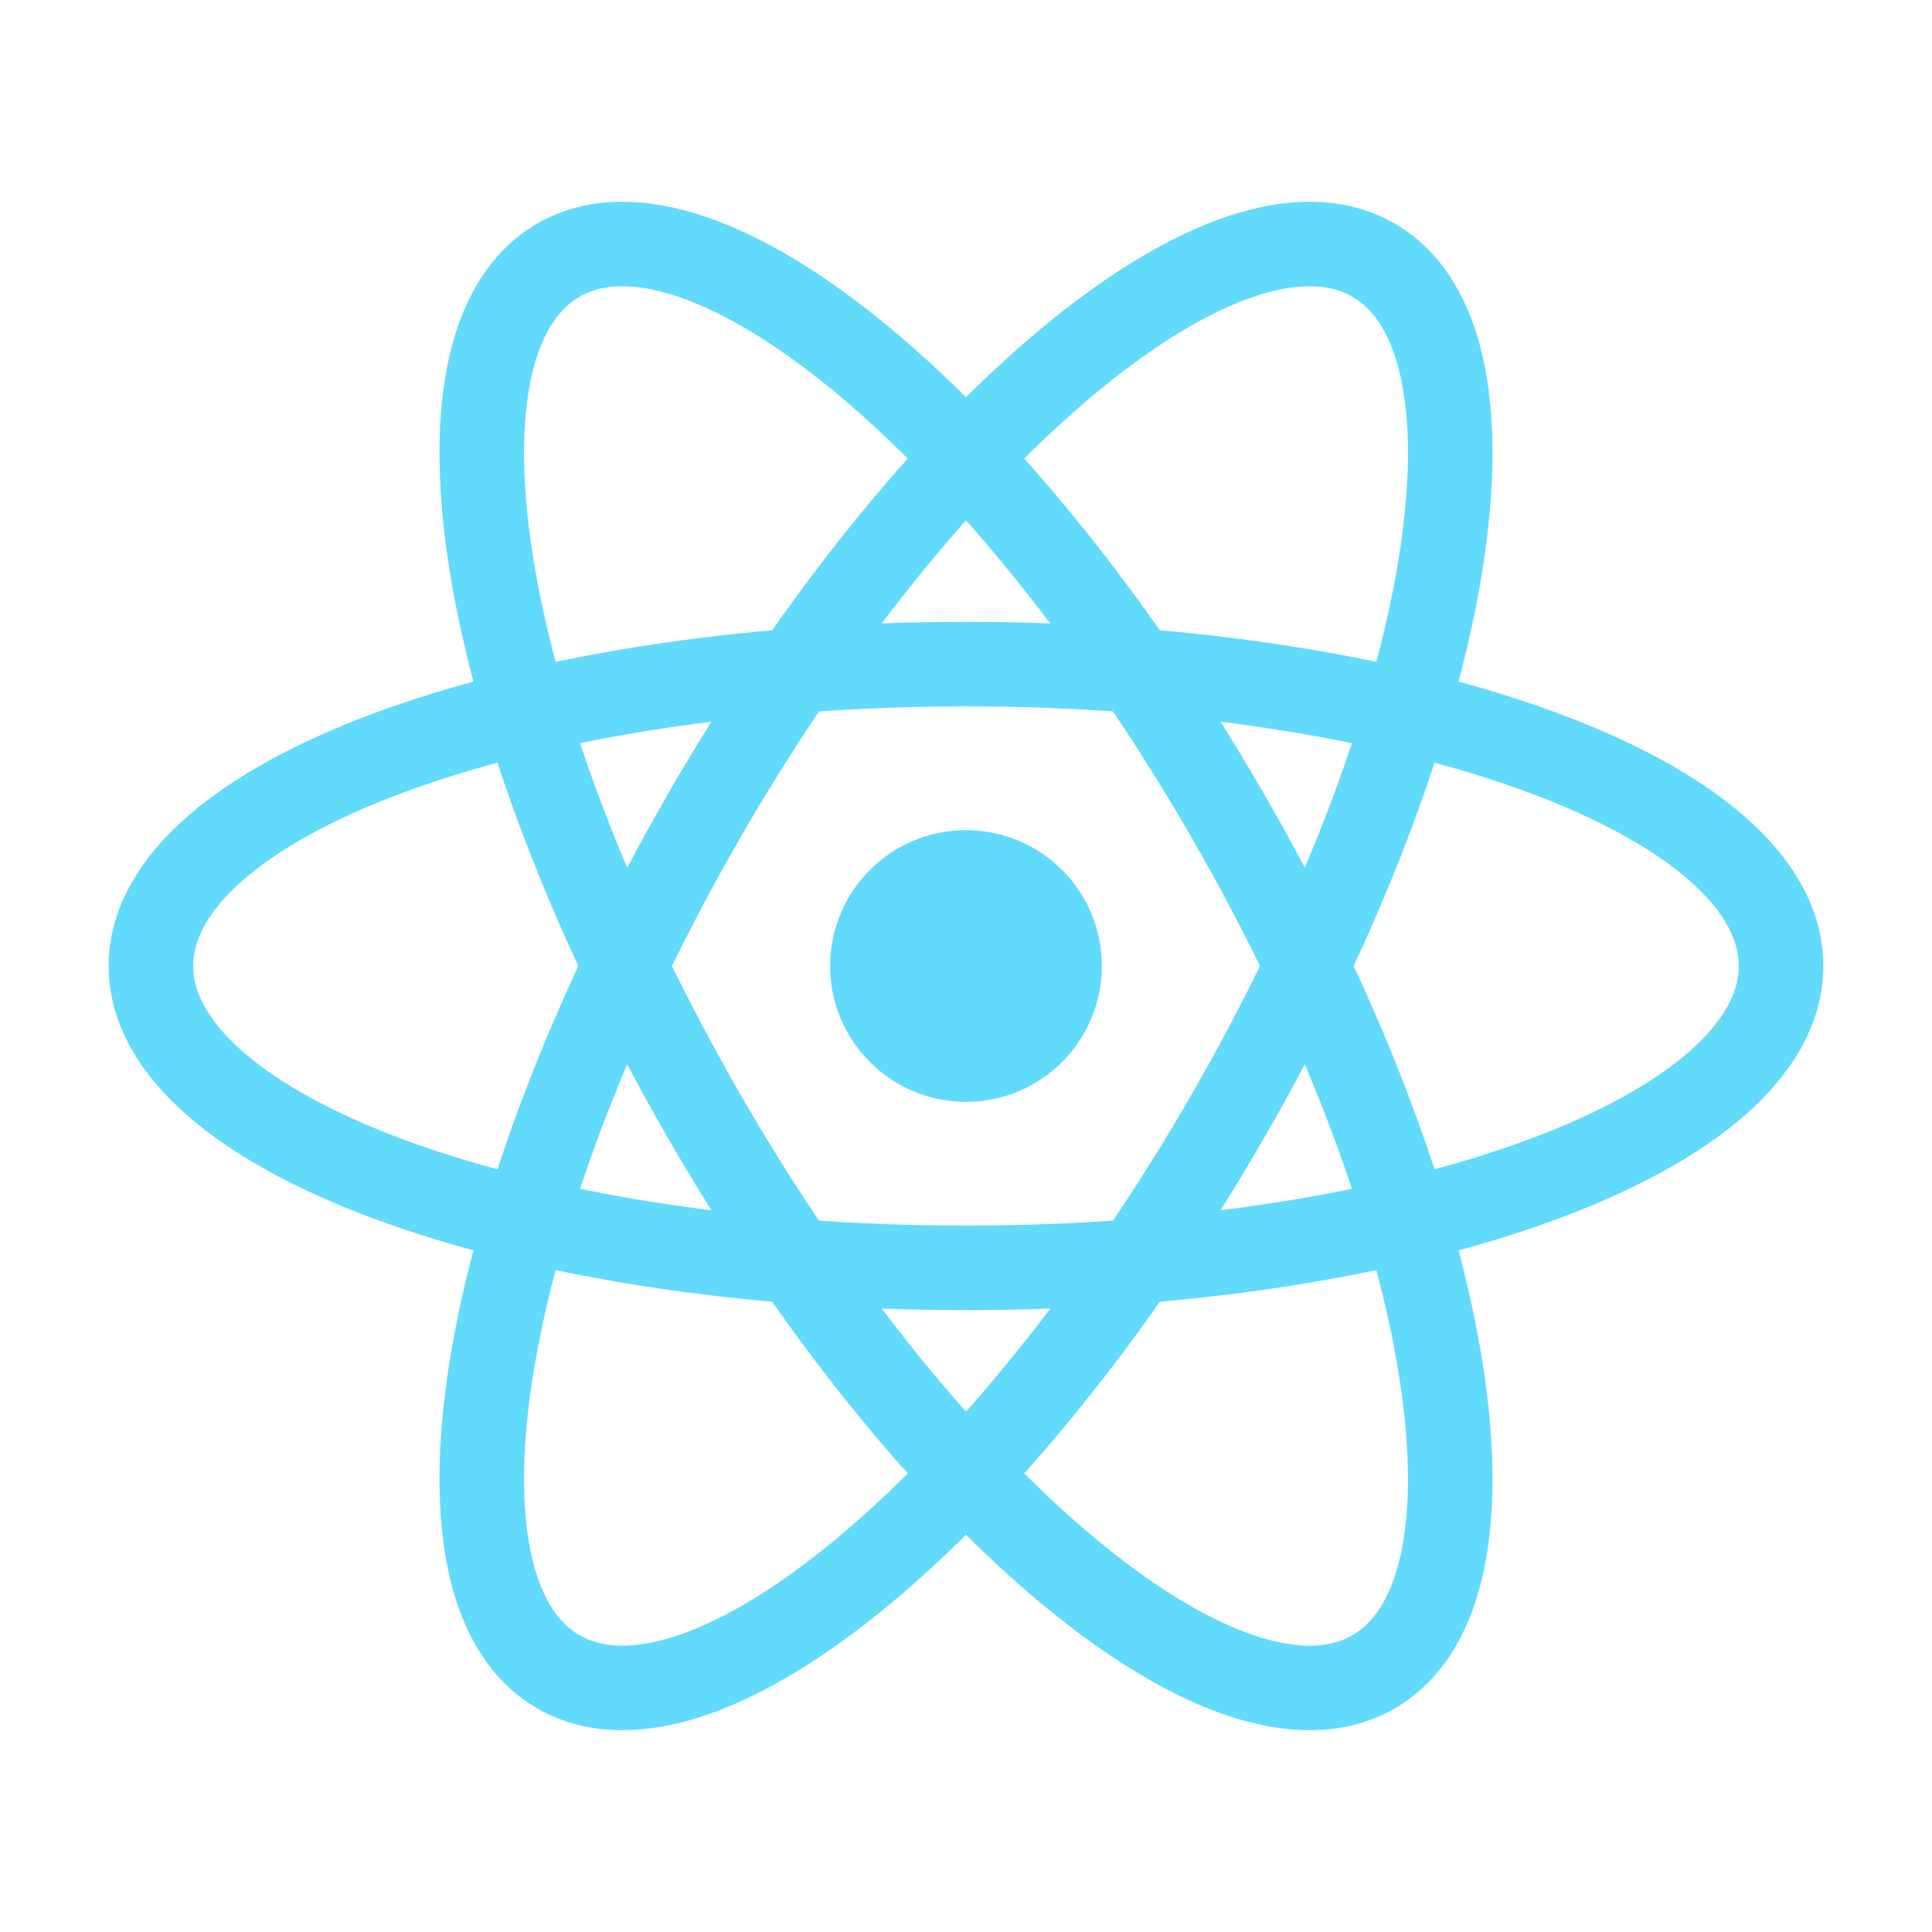
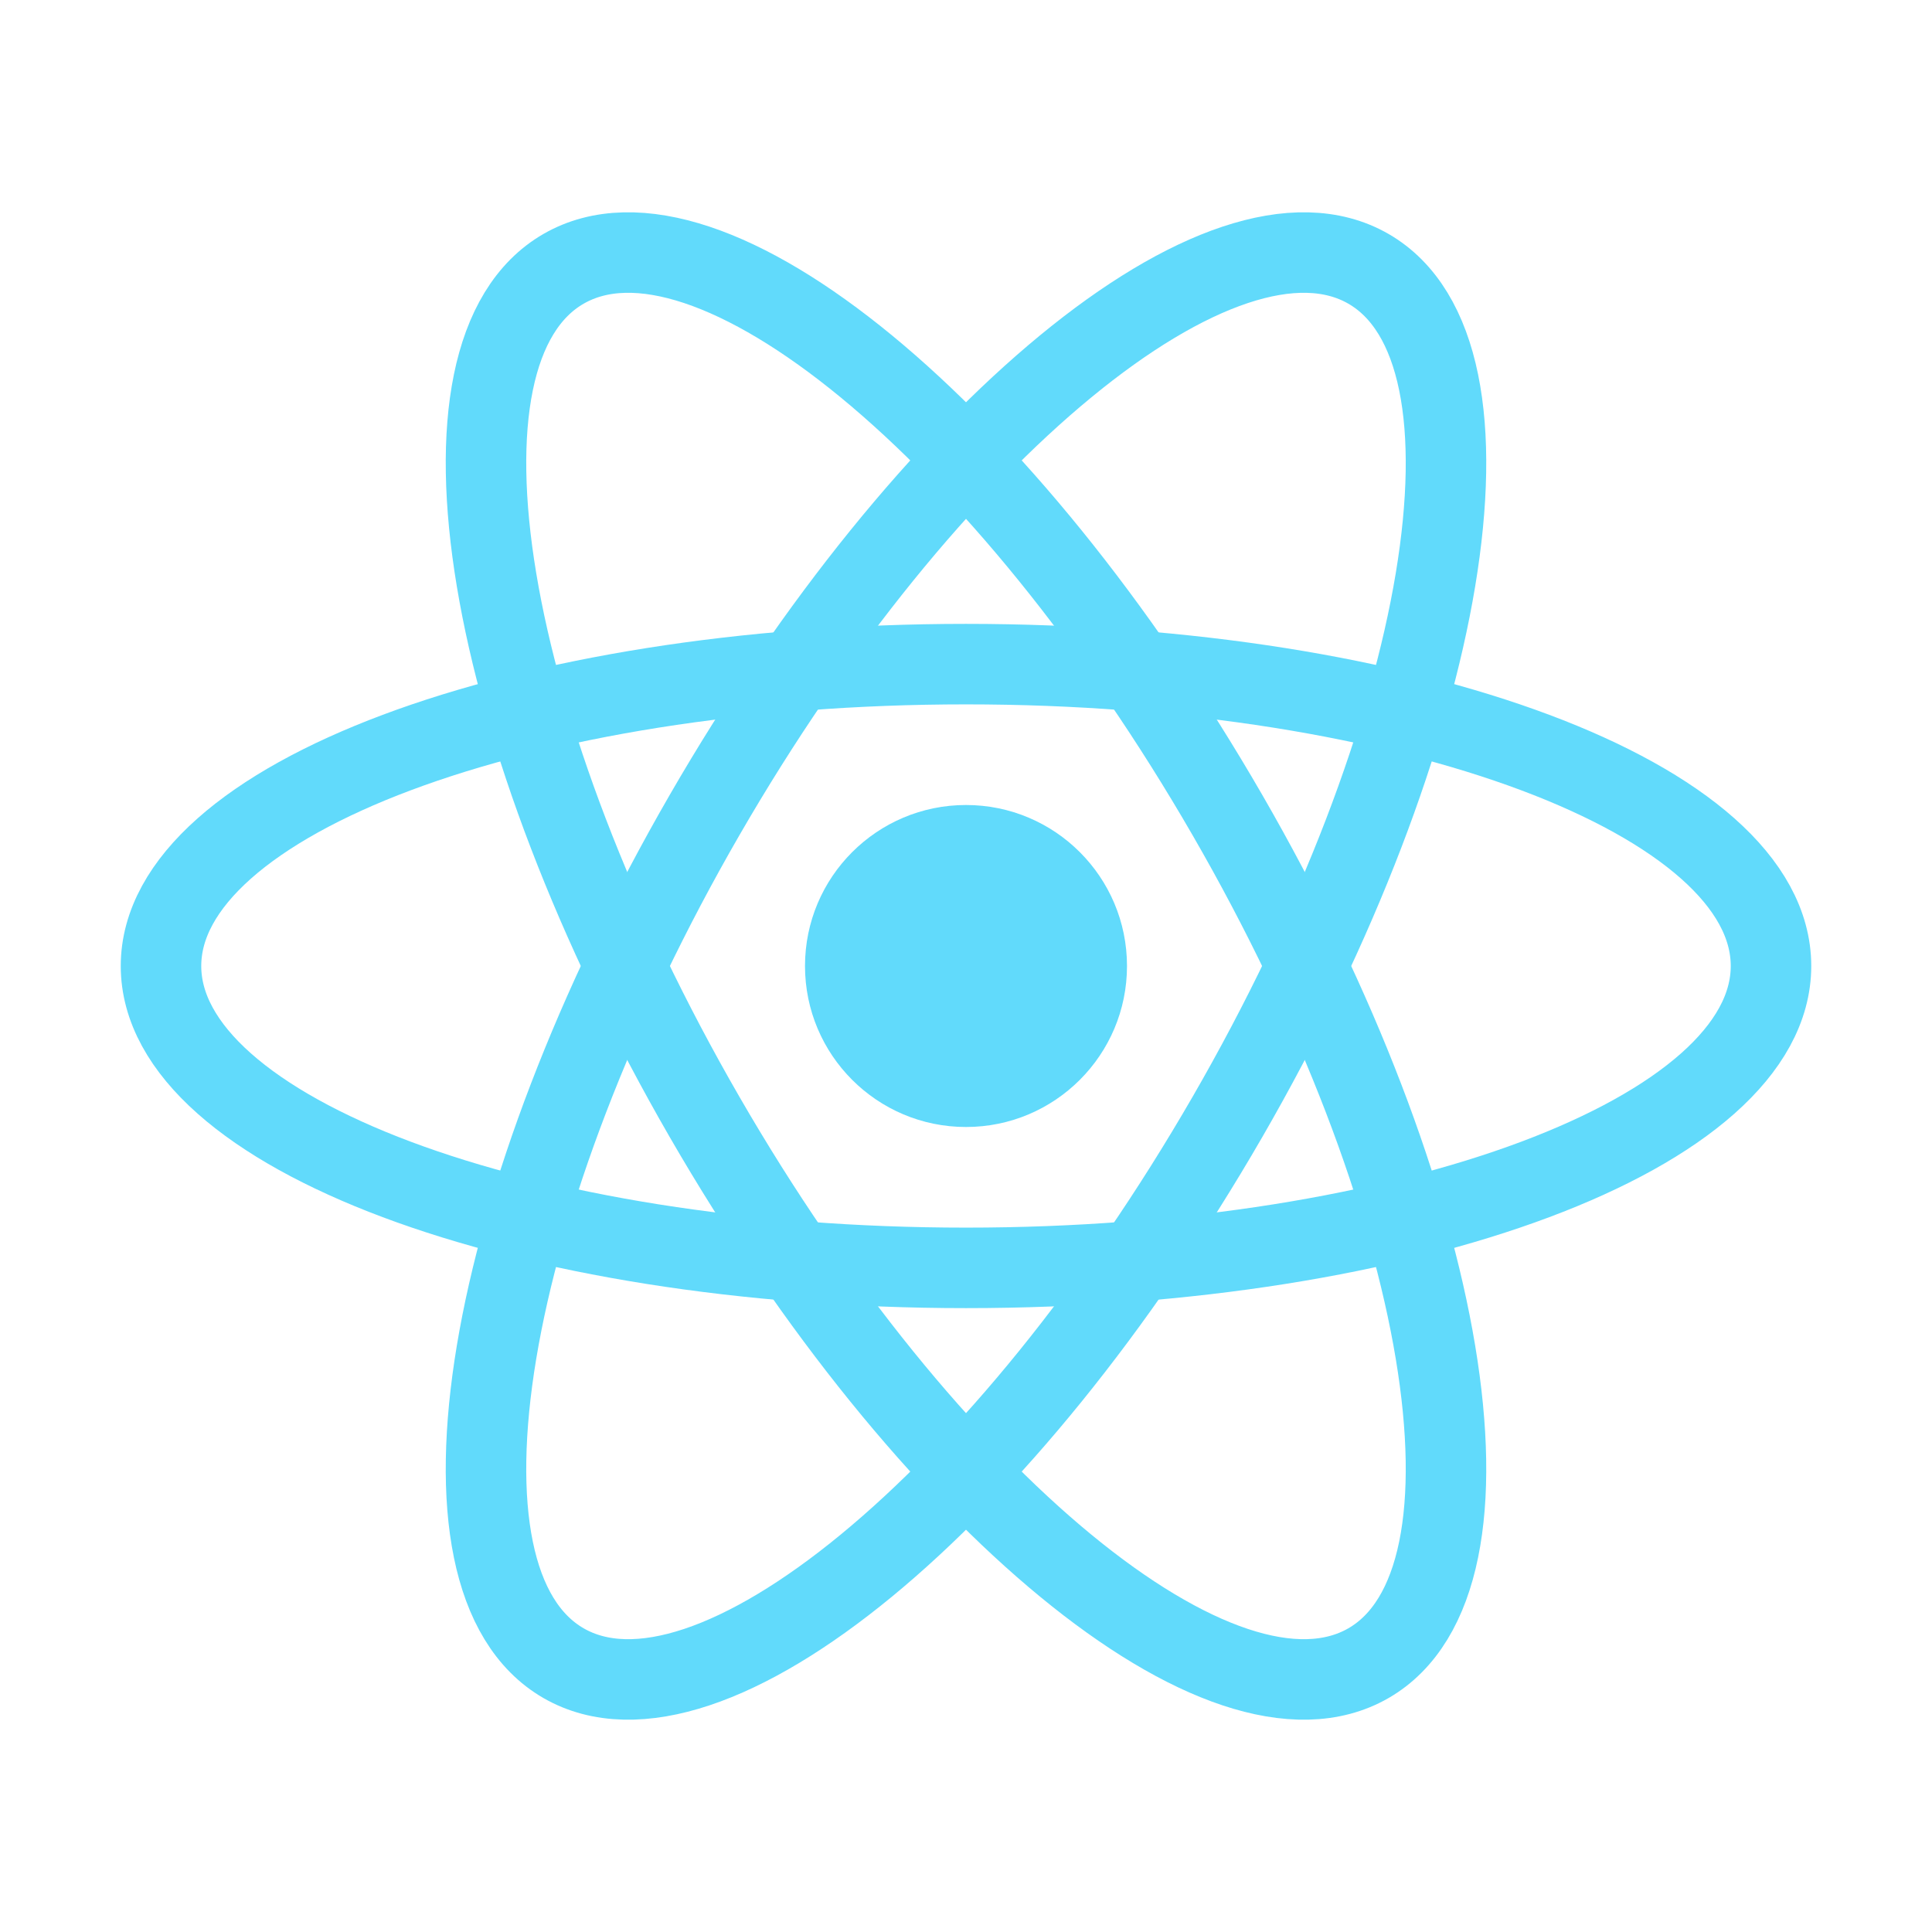
- <svg xmlns="http://www.w3.org/2000/svg" viewBox="0 0 64 64">
-   <g fill="none" stroke="#61dafb" stroke-width="2.8">
-     <ellipse cx="32" cy="32" rx="27" ry="10" />
-     <ellipse cx="32" cy="32" rx="27" ry="10" transform="rotate(60 32 32)" />
-     <ellipse cx="32" cy="32" rx="27" ry="10" transform="rotate(120 32 32)" />
+ <svg xmlns="http://www.w3.org/2000/svg" viewBox="0 0 48 48" role="img" aria-label="React">
+   <g fill="none" stroke="#61DAFB" stroke-width="2">
+     <ellipse cx="24" cy="24" rx="20" ry="7.5" />
+     <ellipse cx="24" cy="24" rx="20" ry="7.5" transform="rotate(60 24 24)" />
+     <ellipse cx="24" cy="24" rx="20" ry="7.5" transform="rotate(120 24 24)" />
  </g>
-   <circle cx="32" cy="32" r="4.5" fill="#61dafb" />
+   <circle cx="24" cy="24" r="4" fill="#61DAFB" />
</svg>
